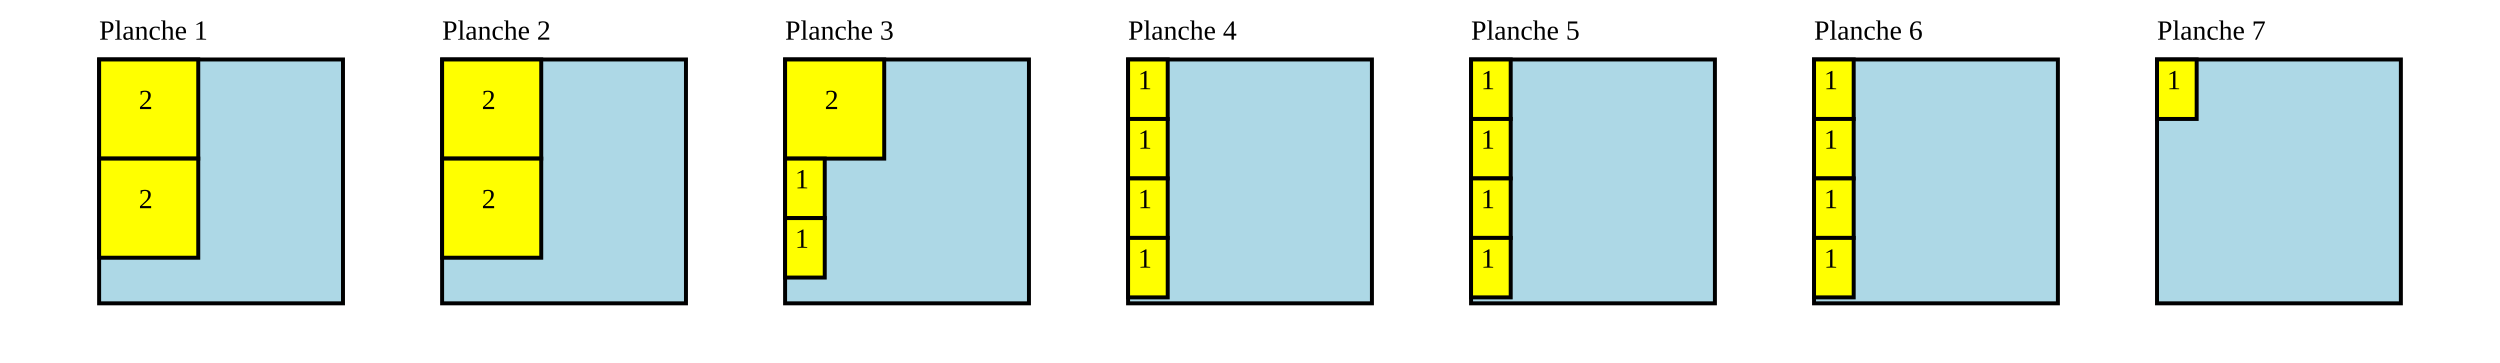
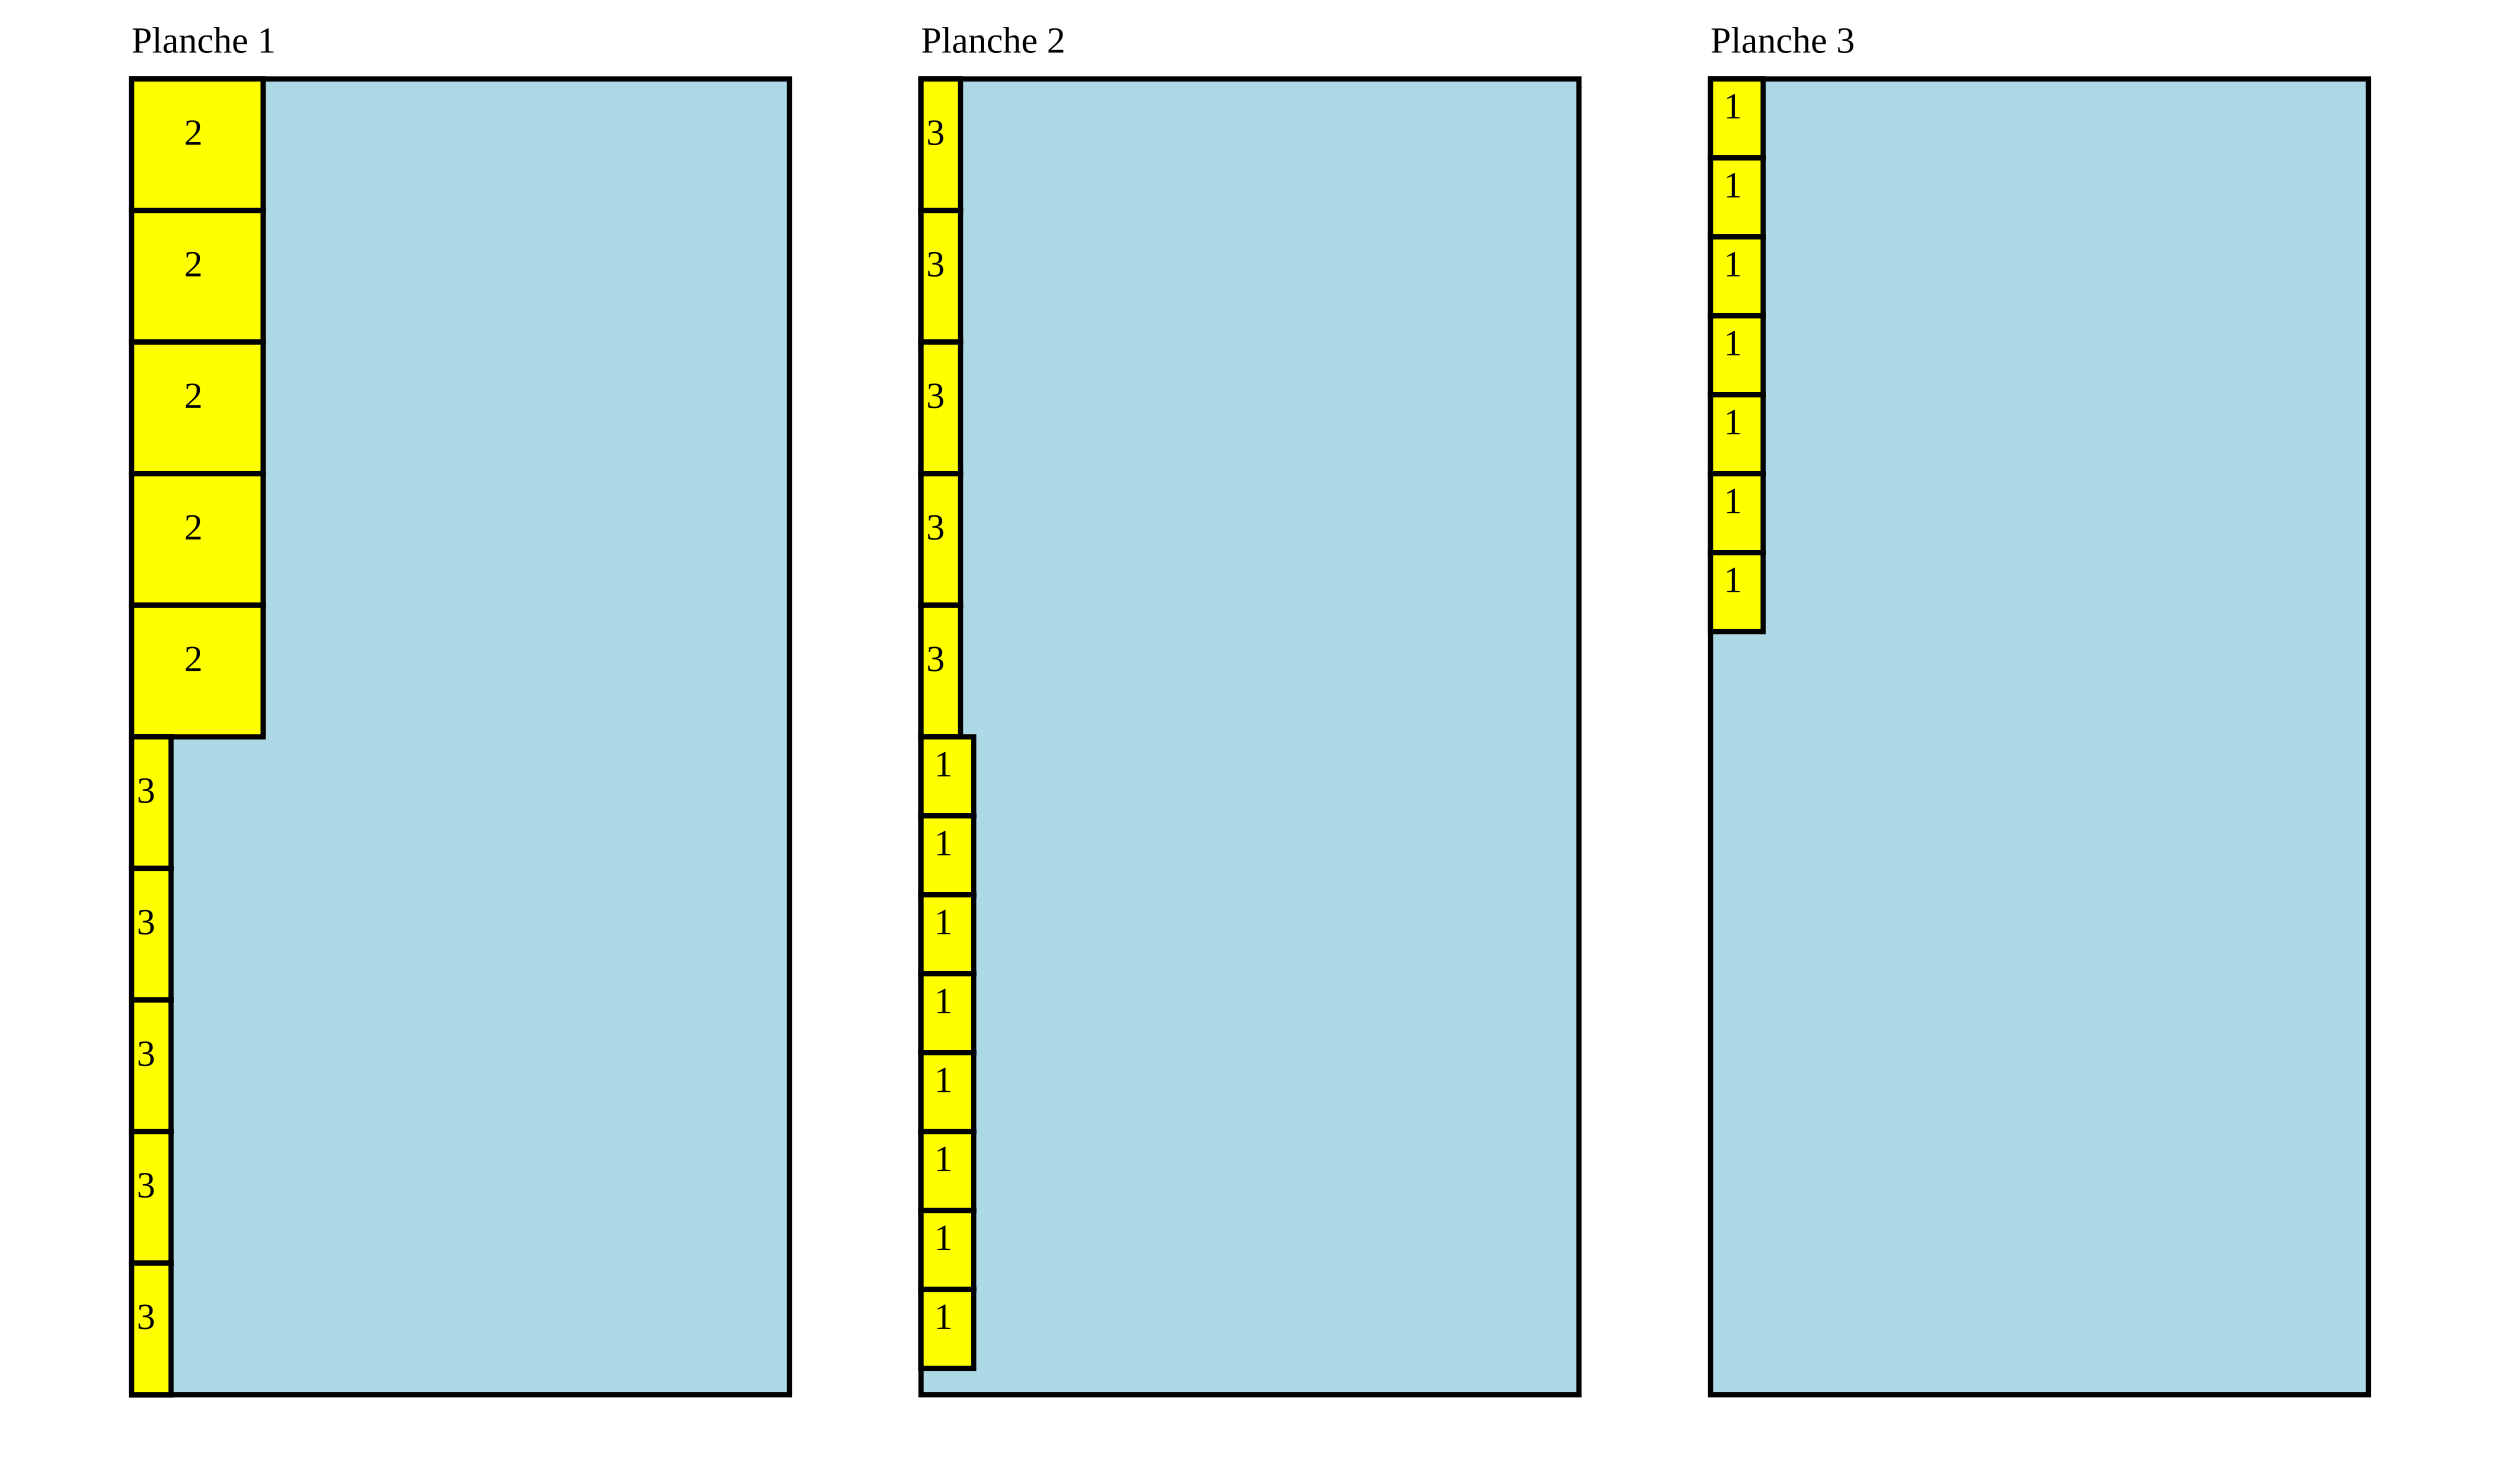
- <svg xmlns="http://www.w3.org/2000/svg" version="1.1" width="1261" height="183">
+ <svg xmlns="http://www.w3.org/2000/svg" version="1.1" width="950" height="560">
  <text x="50" y="20" style="font-size:14px;color:black;">Planche 1</text>
-   <rect width="123" height="123" x="50" y="30" style="fill:lightblue; stroke:black; stroke-width:2px;" />
+   <rect width="250" height="500" x="50" y="30" style="fill:lightblue; stroke:black; stroke-width:2px;" />
  <rect width="50" height="50" x="50" y="30" style="fill:yellow; stroke:black; stroke-width:2px;" />
  <text x="70" y="55" style="font-size:14px;color:black;">2</text>
  <rect width="50" height="50" x="50" y="80" style="fill:yellow; stroke:black; stroke-width:2px;" />
  <text x="70" y="105" style="font-size:14px;color:black;">2</text>
-   <text x="223" y="20" style="font-size:14px;color:black;">Planche 2</text>
-   <rect width="123" height="123" x="223" y="30" style="fill:lightblue; stroke:black; stroke-width:2px;" />
-   <rect width="50" height="50" x="223" y="30" style="fill:yellow; stroke:black; stroke-width:2px;" />
-   <text x="243" y="55" style="font-size:14px;color:black;">2</text>
-   <rect width="50" height="50" x="223" y="80" style="fill:yellow; stroke:black; stroke-width:2px;" />
-   <text x="243" y="105" style="font-size:14px;color:black;">2</text>
-   <text x="396" y="20" style="font-size:14px;color:black;">Planche 3</text>
-   <rect width="123" height="123" x="396" y="30" style="fill:lightblue; stroke:black; stroke-width:2px;" />
-   <rect width="50" height="50" x="396" y="30" style="fill:yellow; stroke:black; stroke-width:2px;" />
-   <text x="416" y="55" style="font-size:14px;color:black;">2</text>
-   <rect width="20" height="30" x="396" y="80" style="fill:yellow; stroke:black; stroke-width:2px;" />
-   <text x="401" y="95" style="font-size:14px;color:black;">1</text>
-   <rect width="20" height="30" x="396" y="110" style="fill:yellow; stroke:black; stroke-width:2px;" />
-   <text x="401" y="125" style="font-size:14px;color:black;">1</text>
-   <text x="569" y="20" style="font-size:14px;color:black;">Planche 4</text>
-   <rect width="123" height="123" x="569" y="30" style="fill:lightblue; stroke:black; stroke-width:2px;" />
-   <rect width="20" height="30" x="569" y="30" style="fill:yellow; stroke:black; stroke-width:2px;" />
-   <text x="574" y="45" style="font-size:14px;color:black;">1</text>
-   <rect width="20" height="30" x="569" y="60" style="fill:yellow; stroke:black; stroke-width:2px;" />
-   <text x="574" y="75" style="font-size:14px;color:black;">1</text>
-   <rect width="20" height="30" x="569" y="90" style="fill:yellow; stroke:black; stroke-width:2px;" />
-   <text x="574" y="105" style="font-size:14px;color:black;">1</text>
-   <rect width="20" height="30" x="569" y="120" style="fill:yellow; stroke:black; stroke-width:2px;" />
-   <text x="574" y="135" style="font-size:14px;color:black;">1</text>
-   <text x="742" y="20" style="font-size:14px;color:black;">Planche 5</text>
-   <rect width="123" height="123" x="742" y="30" style="fill:lightblue; stroke:black; stroke-width:2px;" />
-   <rect width="20" height="30" x="742" y="30" style="fill:yellow; stroke:black; stroke-width:2px;" />
-   <text x="747" y="45" style="font-size:14px;color:black;">1</text>
-   <rect width="20" height="30" x="742" y="60" style="fill:yellow; stroke:black; stroke-width:2px;" />
-   <text x="747" y="75" style="font-size:14px;color:black;">1</text>
-   <rect width="20" height="30" x="742" y="90" style="fill:yellow; stroke:black; stroke-width:2px;" />
-   <text x="747" y="105" style="font-size:14px;color:black;">1</text>
-   <rect width="20" height="30" x="742" y="120" style="fill:yellow; stroke:black; stroke-width:2px;" />
-   <text x="747" y="135" style="font-size:14px;color:black;">1</text>
-   <text x="915" y="20" style="font-size:14px;color:black;">Planche 6</text>
-   <rect width="123" height="123" x="915" y="30" style="fill:lightblue; stroke:black; stroke-width:2px;" />
-   <rect width="20" height="30" x="915" y="30" style="fill:yellow; stroke:black; stroke-width:2px;" />
-   <text x="920" y="45" style="font-size:14px;color:black;">1</text>
-   <rect width="20" height="30" x="915" y="60" style="fill:yellow; stroke:black; stroke-width:2px;" />
-   <text x="920" y="75" style="font-size:14px;color:black;">1</text>
-   <rect width="20" height="30" x="915" y="90" style="fill:yellow; stroke:black; stroke-width:2px;" />
-   <text x="920" y="105" style="font-size:14px;color:black;">1</text>
-   <rect width="20" height="30" x="915" y="120" style="fill:yellow; stroke:black; stroke-width:2px;" />
-   <text x="920" y="135" style="font-size:14px;color:black;">1</text>
-   <text x="1088" y="20" style="font-size:14px;color:black;">Planche 7</text>
-   <rect width="123" height="123" x="1088" y="30" style="fill:lightblue; stroke:black; stroke-width:2px;" />
-   <rect width="20" height="30" x="1088" y="30" style="fill:yellow; stroke:black; stroke-width:2px;" />
-   <text x="1093" y="45" style="font-size:14px;color:black;">1</text>
+   <rect width="50" height="50" x="50" y="130" style="fill:yellow; stroke:black; stroke-width:2px;" />
+   <text x="70" y="155" style="font-size:14px;color:black;">2</text>
+   <rect width="50" height="50" x="50" y="180" style="fill:yellow; stroke:black; stroke-width:2px;" />
+   <text x="70" y="205" style="font-size:14px;color:black;">2</text>
+   <rect width="50" height="50" x="50" y="230" style="fill:yellow; stroke:black; stroke-width:2px;" />
+   <text x="70" y="255" style="font-size:14px;color:black;">2</text>
+   <rect width="15" height="50" x="50" y="280" style="fill:yellow; stroke:black; stroke-width:2px;" />
+   <text x="52" y="305" style="font-size:14px;color:black;">3</text>
+   <rect width="15" height="50" x="50" y="330" style="fill:yellow; stroke:black; stroke-width:2px;" />
+   <text x="52" y="355" style="font-size:14px;color:black;">3</text>
+   <rect width="15" height="50" x="50" y="380" style="fill:yellow; stroke:black; stroke-width:2px;" />
+   <text x="52" y="405" style="font-size:14px;color:black;">3</text>
+   <rect width="15" height="50" x="50" y="430" style="fill:yellow; stroke:black; stroke-width:2px;" />
+   <text x="52" y="455" style="font-size:14px;color:black;">3</text>
+   <rect width="15" height="50" x="50" y="480" style="fill:yellow; stroke:black; stroke-width:2px;" />
+   <text x="52" y="505" style="font-size:14px;color:black;">3</text>
+   <text x="350" y="20" style="font-size:14px;color:black;">Planche 2</text>
+   <rect width="250" height="500" x="350" y="30" style="fill:lightblue; stroke:black; stroke-width:2px;" />
+   <rect width="15" height="50" x="350" y="30" style="fill:yellow; stroke:black; stroke-width:2px;" />
+   <text x="352" y="55" style="font-size:14px;color:black;">3</text>
+   <rect width="15" height="50" x="350" y="80" style="fill:yellow; stroke:black; stroke-width:2px;" />
+   <text x="352" y="105" style="font-size:14px;color:black;">3</text>
+   <rect width="15" height="50" x="350" y="130" style="fill:yellow; stroke:black; stroke-width:2px;" />
+   <text x="352" y="155" style="font-size:14px;color:black;">3</text>
+   <rect width="15" height="50" x="350" y="180" style="fill:yellow; stroke:black; stroke-width:2px;" />
+   <text x="352" y="205" style="font-size:14px;color:black;">3</text>
+   <rect width="15" height="50" x="350" y="230" style="fill:yellow; stroke:black; stroke-width:2px;" />
+   <text x="352" y="255" style="font-size:14px;color:black;">3</text>
+   <rect width="20" height="30" x="350" y="280" style="fill:yellow; stroke:black; stroke-width:2px;" />
+   <text x="355" y="295" style="font-size:14px;color:black;">1</text>
+   <rect width="20" height="30" x="350" y="310" style="fill:yellow; stroke:black; stroke-width:2px;" />
+   <text x="355" y="325" style="font-size:14px;color:black;">1</text>
+   <rect width="20" height="30" x="350" y="340" style="fill:yellow; stroke:black; stroke-width:2px;" />
+   <text x="355" y="355" style="font-size:14px;color:black;">1</text>
+   <rect width="20" height="30" x="350" y="370" style="fill:yellow; stroke:black; stroke-width:2px;" />
+   <text x="355" y="385" style="font-size:14px;color:black;">1</text>
+   <rect width="20" height="30" x="350" y="400" style="fill:yellow; stroke:black; stroke-width:2px;" />
+   <text x="355" y="415" style="font-size:14px;color:black;">1</text>
+   <rect width="20" height="30" x="350" y="430" style="fill:yellow; stroke:black; stroke-width:2px;" />
+   <text x="355" y="445" style="font-size:14px;color:black;">1</text>
+   <rect width="20" height="30" x="350" y="460" style="fill:yellow; stroke:black; stroke-width:2px;" />
+   <text x="355" y="475" style="font-size:14px;color:black;">1</text>
+   <rect width="20" height="30" x="350" y="490" style="fill:yellow; stroke:black; stroke-width:2px;" />
+   <text x="355" y="505" style="font-size:14px;color:black;">1</text>
+   <text x="650" y="20" style="font-size:14px;color:black;">Planche 3</text>
+   <rect width="250" height="500" x="650" y="30" style="fill:lightblue; stroke:black; stroke-width:2px;" />
+   <rect width="20" height="30" x="650" y="30" style="fill:yellow; stroke:black; stroke-width:2px;" />
+   <text x="655" y="45" style="font-size:14px;color:black;">1</text>
+   <rect width="20" height="30" x="650" y="60" style="fill:yellow; stroke:black; stroke-width:2px;" />
+   <text x="655" y="75" style="font-size:14px;color:black;">1</text>
+   <rect width="20" height="30" x="650" y="90" style="fill:yellow; stroke:black; stroke-width:2px;" />
+   <text x="655" y="105" style="font-size:14px;color:black;">1</text>
+   <rect width="20" height="30" x="650" y="120" style="fill:yellow; stroke:black; stroke-width:2px;" />
+   <text x="655" y="135" style="font-size:14px;color:black;">1</text>
+   <rect width="20" height="30" x="650" y="150" style="fill:yellow; stroke:black; stroke-width:2px;" />
+   <text x="655" y="165" style="font-size:14px;color:black;">1</text>
+   <rect width="20" height="30" x="650" y="180" style="fill:yellow; stroke:black; stroke-width:2px;" />
+   <text x="655" y="195" style="font-size:14px;color:black;">1</text>
+   <rect width="20" height="30" x="650" y="210" style="fill:yellow; stroke:black; stroke-width:2px;" />
+   <text x="655" y="225" style="font-size:14px;color:black;">1</text>
</svg>
